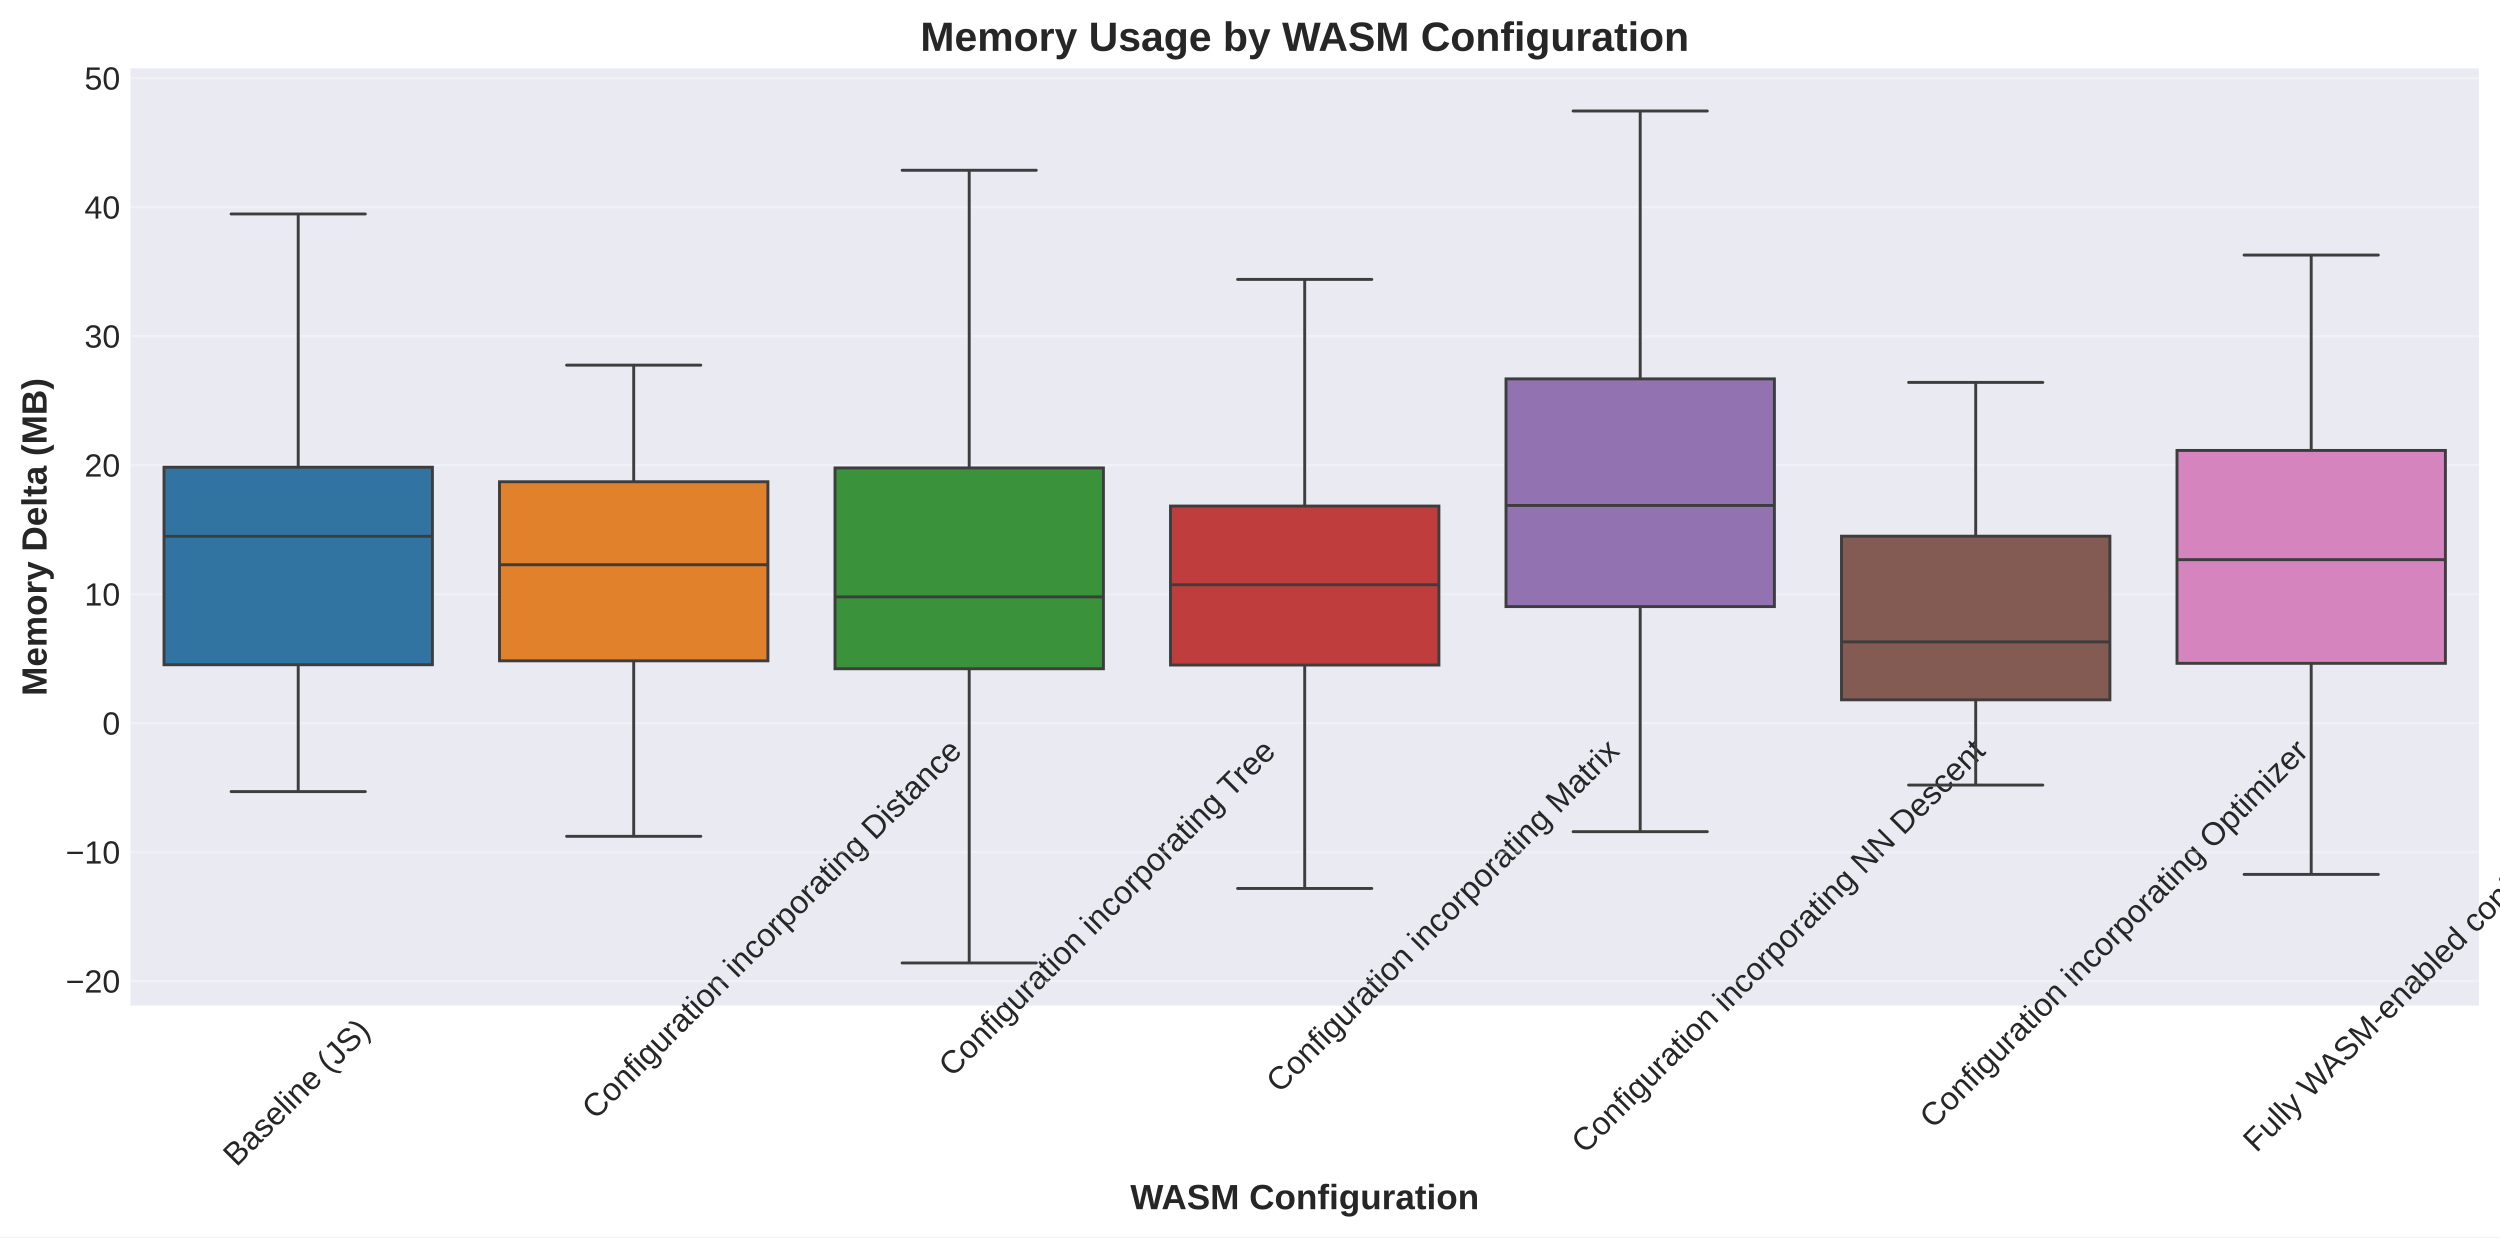
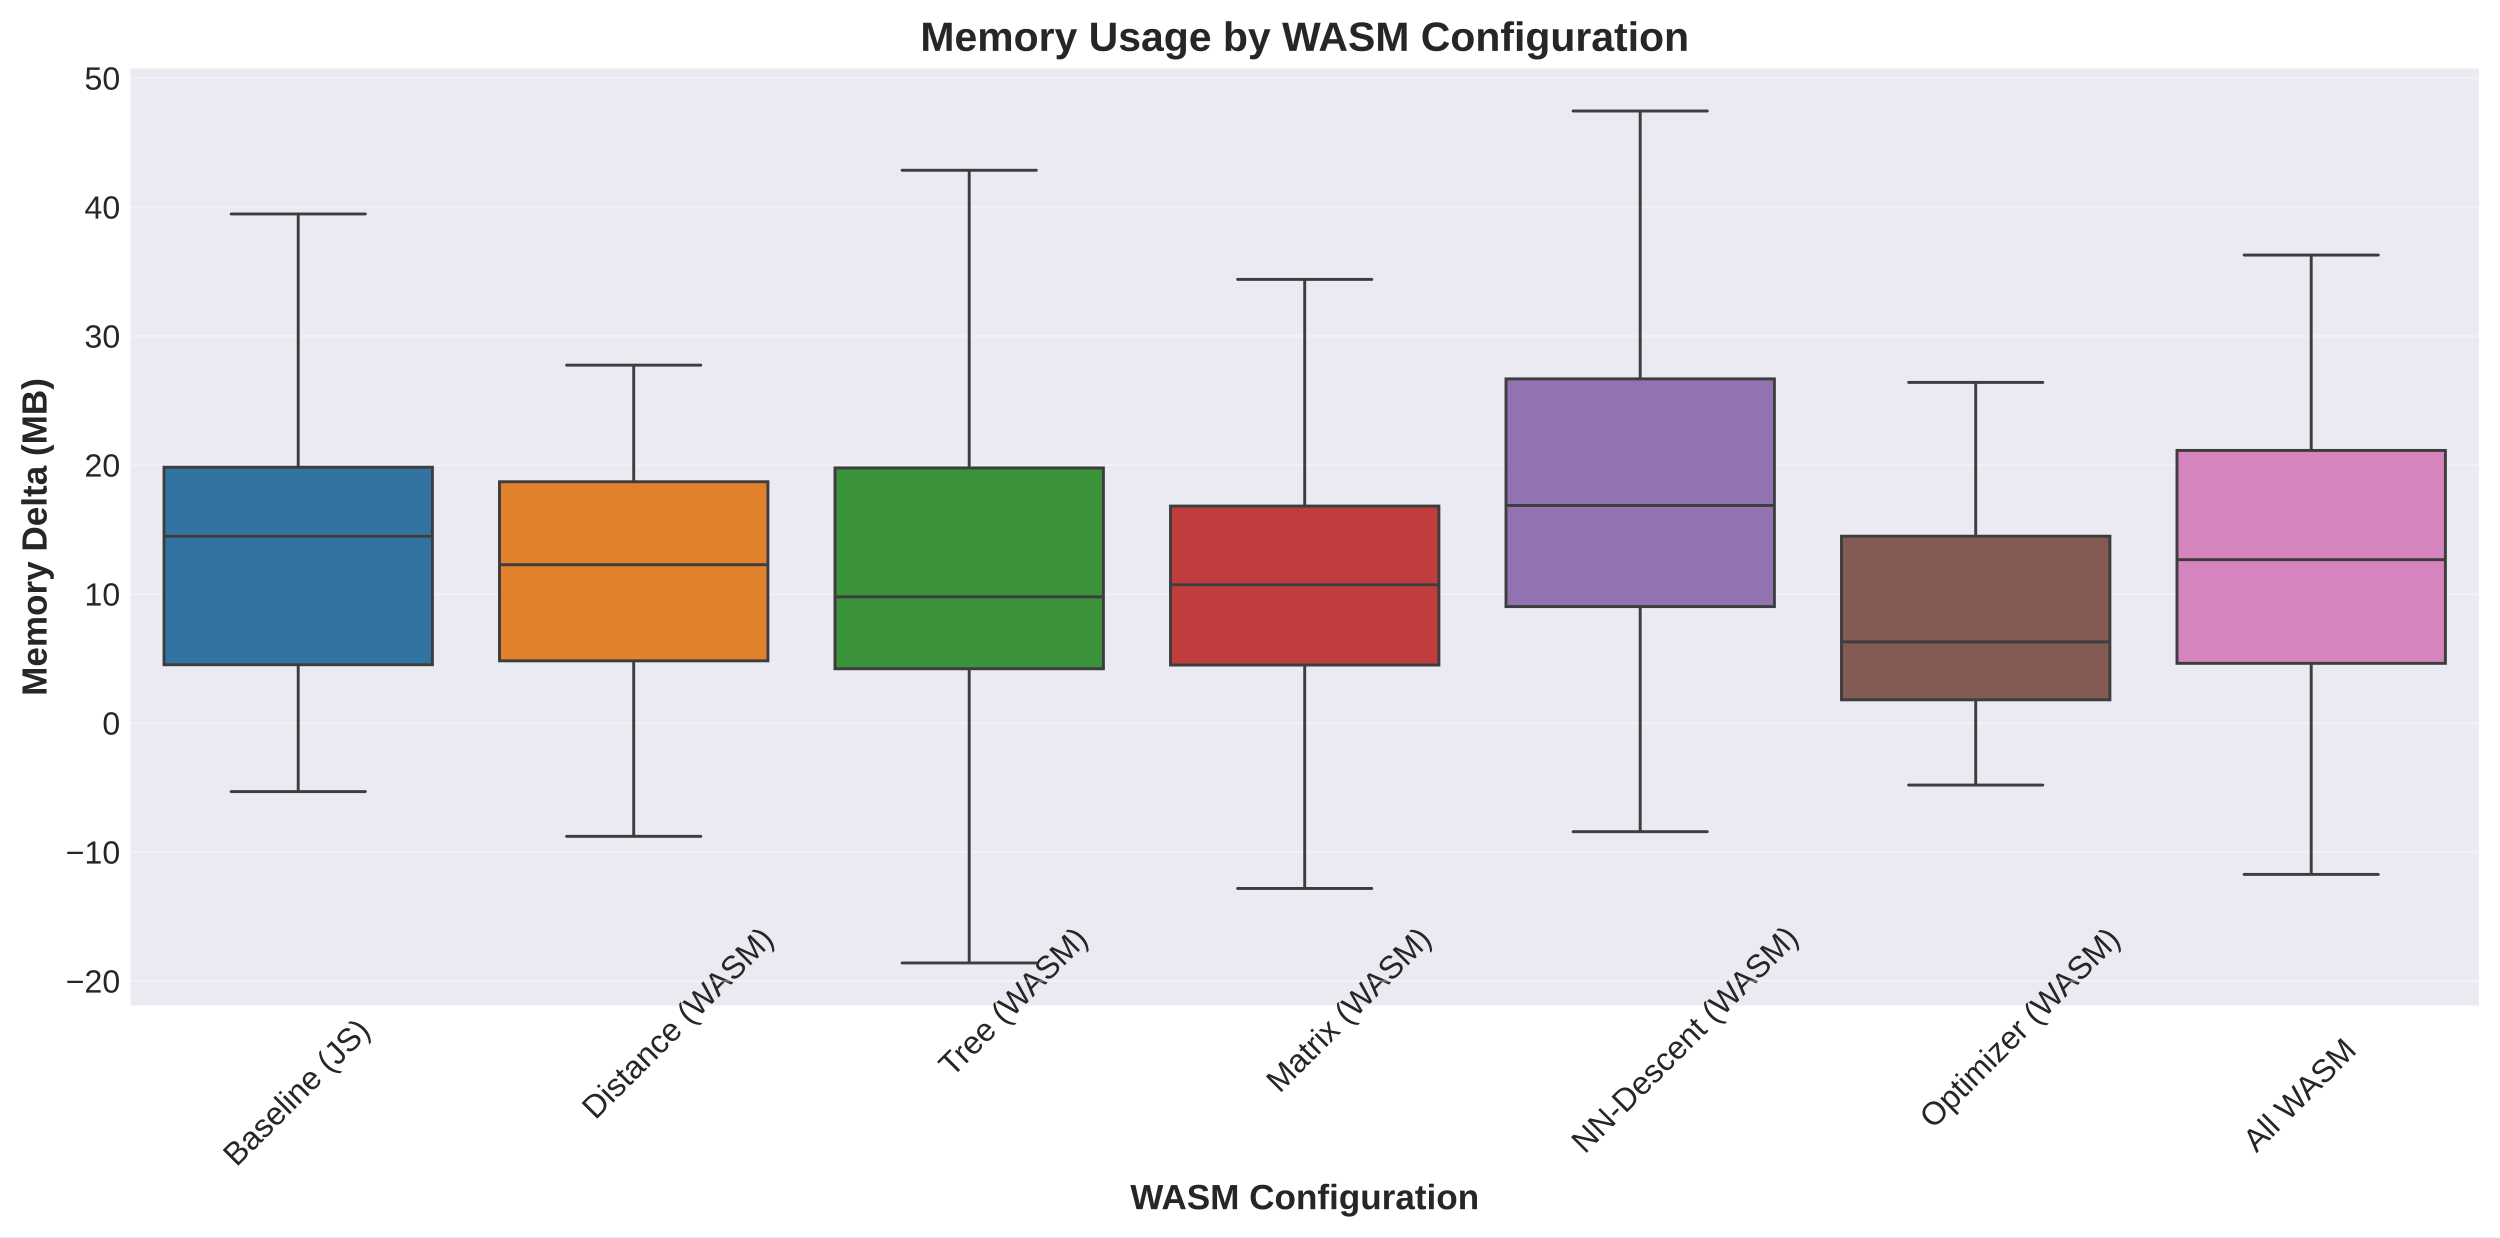
<svg xmlns="http://www.w3.org/2000/svg" width="855.051pt" height="423.132pt" viewBox="0 0 855.051 423.132" version="1.1">
  <defs>
    <style type="text/css">*{stroke-linejoin: round; stroke-linecap: butt}</style>
  </defs>
  <g id="figure_1">
    <g id="patch_1">
      <path d="M 0 423.132  L 855.051 423.132  L 855.051 -0  L 0 -0  z " style="fill: #ffffff" />
    </g>
    <g id="axes_1">
      <g id="patch_2">
        <path d="M 44.62 343.922  L 847.851 343.922  L 847.851 23.392  L 44.62 23.392  z " style="fill: #eaeaf2" />
      </g>
      <g id="matplotlib.axis_1">
        <g id="xtick_1">
          <g id="line2d_1" />
          <g id="text_1">
            <text style="font-size: 11px; font-family: 'Arial', 'Liberation Sans', 'DejaVu Sans', 'Bitstream Vera Sans', sans-serif; fill: #262626" transform="translate(80.87956 399.3372) rotate(-45)">Baseline (JS)</text>
          </g>
        </g>
        <g id="xtick_2">
          <g id="line2d_2" />
          <g id="text_2">
-             <text style="font-size: 11px; font-family: 'Arial', 'Liberation Sans', 'DejaVu Sans', 'Bitstream Vera Sans', sans-serif; fill: #262626" transform="translate(203.6214 383.2498) rotate(-45)">Configuration incorporating Distance</text>
+             <text style="font-size: 11px; font-family: 'Arial', 'Liberation Sans', 'DejaVu Sans', 'Bitstream Vera Sans', sans-serif; fill: #262626" transform="translate(203.6214 383.2498) rotate(-45)">Distance (WASM)</text>
          </g>
        </g>
        <g id="xtick_3">
          <g id="line2d_3" />
          <g id="text_3">
-             <text style="font-size: 11px; font-family: 'Arial', 'Liberation Sans', 'DejaVu Sans', 'Bitstream Vera Sans', sans-serif; fill: #262626" transform="translate(325.6492 368.6888) rotate(-45)">Configuration incorporating Tree</text>
+             <text style="font-size: 11px; font-family: 'Arial', 'Liberation Sans', 'DejaVu Sans', 'Bitstream Vera Sans', sans-serif; fill: #262626" transform="translate(325.6492 368.6888) rotate(-45)">Tree (WASM)</text>
          </g>
        </g>
        <g id="xtick_4">
          <g id="line2d_4" />
          <g id="text_4">
-             <text style="font-size: 11px; font-family: 'Arial', 'Liberation Sans', 'DejaVu Sans', 'Bitstream Vera Sans', sans-serif; fill: #262626" transform="translate(437.6602 374.1615) rotate(-45)">Configuration incorporating Matrix</text>
+             <text style="font-size: 11px; font-family: 'Arial', 'Liberation Sans', 'DejaVu Sans', 'Bitstream Vera Sans', sans-serif; fill: #262626" transform="translate(437.6602 374.1615) rotate(-45)">Matrix (WASM)</text>
          </g>
        </g>
        <g id="xtick_5">
          <g id="line2d_5" />
          <g id="text_5">
-             <text style="font-size: 11px; font-family: 'Arial', 'Liberation Sans', 'DejaVu Sans', 'Bitstream Vera Sans', sans-serif; fill: #262626" transform="translate(542.0297 394.917) rotate(-45)">Configuration incorporating NN Descent</text>
+             <text style="font-size: 11px; font-family: 'Arial', 'Liberation Sans', 'DejaVu Sans', 'Bitstream Vera Sans', sans-serif; fill: #262626" transform="translate(542.0297 394.917) rotate(-45)">NN-Descent (WASM)</text>
          </g>
        </g>
        <g id="xtick_6">
          <g id="line2d_6" />
          <g id="text_6">
-             <text style="font-size: 11px; font-family: 'Arial', 'Liberation Sans', 'DejaVu Sans', 'Bitstream Vera Sans', sans-serif; fill: #262626" transform="translate(661.1529 386.3647) rotate(-45)">Configuration incorporating Optimizer</text>
+             <text style="font-size: 11px; font-family: 'Arial', 'Liberation Sans', 'DejaVu Sans', 'Bitstream Vera Sans', sans-serif; fill: #262626" transform="translate(661.1529 386.3647) rotate(-45)">Optimizer (WASM)</text>
          </g>
        </g>
        <g id="xtick_7">
          <g id="line2d_7" />
          <g id="text_7">
-             <text style="font-size: 11px; font-family: 'Arial', 'Liberation Sans', 'DejaVu Sans', 'Bitstream Vera Sans', sans-serif; fill: #262626" transform="translate(771.7395 394.4868) rotate(-45)">Fully WASM-enabled configuration</text>
+             <text style="font-size: 11px; font-family: 'Arial', 'Liberation Sans', 'DejaVu Sans', 'Bitstream Vera Sans', sans-serif; fill: #262626" transform="translate(771.7395 394.4868) rotate(-45)">All WASM</text>
          </g>
        </g>
        <g id="text_8">
          <text style="font-weight: 700; font-size: 12px; font-family: 'Arial', 'Liberation Sans', 'DejaVu Sans', 'Bitstream Vera Sans', sans-serif; text-anchor: middle; fill: #262626" x="446.236" y="413.564" transform="rotate(-0 446.2356 413.5637)">WASM Configuration</text>
        </g>
      </g>
      <g id="matplotlib.axis_2">
        <g id="ytick_1">
          <g id="line2d_8">
            <path d="M 44.62 335.545  L 847.851 335.545  " clip-path="url(#pf6e1b1b119)" style="fill: none; stroke: #ffffff; stroke-opacity: 0.3; stroke-width: 0.8; stroke-linecap: round" />
          </g>
          <g id="line2d_9" />
          <g id="text_9">
            <text style="font-size: 11px; font-family: 'Arial', 'Liberation Sans', 'DejaVu Sans', 'Bitstream Vera Sans', sans-serif; text-anchor: end; fill: #262626" x="41.12" y="339.482" transform="rotate(-0 41.12 339.4816)">−20</text>
          </g>
        </g>
        <g id="ytick_2">
          <g id="line2d_10">
            <path d="M 44.62 291.425  L 847.851 291.425  " clip-path="url(#pf6e1b1b119)" style="fill: none; stroke: #ffffff; stroke-opacity: 0.3; stroke-width: 0.8; stroke-linecap: round" />
          </g>
          <g id="line2d_11" />
          <g id="text_10">
            <text style="font-size: 11px; font-family: 'Arial', 'Liberation Sans', 'DejaVu Sans', 'Bitstream Vera Sans', sans-serif; text-anchor: end; fill: #262626" x="41.12" y="295.362" transform="rotate(-0 41.12 295.3619)">−10</text>
          </g>
        </g>
        <g id="ytick_3">
          <g id="line2d_12">
            <path d="M 44.62 247.305  L 847.851 247.305  " clip-path="url(#pf6e1b1b119)" style="fill: none; stroke: #ffffff; stroke-opacity: 0.3; stroke-width: 0.8; stroke-linecap: round" />
          </g>
          <g id="line2d_13" />
          <g id="text_11">
            <text style="font-size: 11px; font-family: 'Arial', 'Liberation Sans', 'DejaVu Sans', 'Bitstream Vera Sans', sans-serif; text-anchor: end; fill: #262626" x="41.12" y="251.242" transform="rotate(-0 41.12 251.2422)">0</text>
          </g>
        </g>
        <g id="ytick_4">
          <g id="line2d_14">
            <path d="M 44.62 203.186  L 847.851 203.186  " clip-path="url(#pf6e1b1b119)" style="fill: none; stroke: #ffffff; stroke-opacity: 0.3; stroke-width: 0.8; stroke-linecap: round" />
          </g>
          <g id="line2d_15" />
          <g id="text_12">
            <text style="font-size: 11px; font-family: 'Arial', 'Liberation Sans', 'DejaVu Sans', 'Bitstream Vera Sans', sans-serif; text-anchor: end; fill: #262626" x="41.12" y="207.123" transform="rotate(-0 41.12 207.1225)">10</text>
          </g>
        </g>
        <g id="ytick_5">
          <g id="line2d_16">
            <path d="M 44.62 159.066  L 847.851 159.066  " clip-path="url(#pf6e1b1b119)" style="fill: none; stroke: #ffffff; stroke-opacity: 0.3; stroke-width: 0.8; stroke-linecap: round" />
          </g>
          <g id="line2d_17" />
          <g id="text_13">
            <text style="font-size: 11px; font-family: 'Arial', 'Liberation Sans', 'DejaVu Sans', 'Bitstream Vera Sans', sans-serif; text-anchor: end; fill: #262626" x="41.12" y="163.003" transform="rotate(-0 41.12 163.0029)">20</text>
          </g>
        </g>
        <g id="ytick_6">
          <g id="line2d_18">
            <path d="M 44.62 114.946  L 847.851 114.946  " clip-path="url(#pf6e1b1b119)" style="fill: none; stroke: #ffffff; stroke-opacity: 0.3; stroke-width: 0.8; stroke-linecap: round" />
          </g>
          <g id="line2d_19" />
          <g id="text_14">
            <text style="font-size: 11px; font-family: 'Arial', 'Liberation Sans', 'DejaVu Sans', 'Bitstream Vera Sans', sans-serif; text-anchor: end; fill: #262626" x="41.12" y="118.883" transform="rotate(-0 41.12 118.8832)">30</text>
          </g>
        </g>
        <g id="ytick_7">
          <g id="line2d_20">
            <path d="M 44.62 70.827  L 847.851 70.827  " clip-path="url(#pf6e1b1b119)" style="fill: none; stroke: #ffffff; stroke-opacity: 0.3; stroke-width: 0.8; stroke-linecap: round" />
          </g>
          <g id="line2d_21" />
          <g id="text_15">
            <text style="font-size: 11px; font-family: 'Arial', 'Liberation Sans', 'DejaVu Sans', 'Bitstream Vera Sans', sans-serif; text-anchor: end; fill: #262626" x="41.12" y="74.763" transform="rotate(-0 41.12 74.76349)">40</text>
          </g>
        </g>
        <g id="ytick_8">
          <g id="line2d_22">
            <path d="M 44.62 26.707  L 847.851 26.707  " clip-path="url(#pf6e1b1b119)" style="fill: none; stroke: #ffffff; stroke-opacity: 0.3; stroke-width: 0.8; stroke-linecap: round" />
          </g>
          <g id="line2d_23" />
          <g id="text_16">
            <text style="font-size: 11px; font-family: 'Arial', 'Liberation Sans', 'DejaVu Sans', 'Bitstream Vera Sans', sans-serif; text-anchor: end; fill: #262626" x="41.12" y="30.644" transform="rotate(-0 41.12 30.64381)">50</text>
          </g>
        </g>
        <g id="text_17">
          <text style="font-weight: 700; font-size: 12px; font-family: 'Arial', 'Liberation Sans', 'DejaVu Sans', 'Bitstream Vera Sans', sans-serif; text-anchor: middle; fill: #262626" x="15.936" y="183.657" transform="rotate(-90 15.93562 183.6566)">Memory Delta (MB)</text>
        </g>
      </g>
      <g id="patch_3">
        <path d="M 56.095 227.355  L 147.893 227.355  L 147.893 159.802  L 56.095 159.802  L 56.095 227.355  z " clip-path="url(#pf6e1b1b119)" style="fill: #3274a1; stroke: #3d3d3d; stroke-linejoin: miter" />
      </g>
      <g id="line2d_24">
        <path d="M 101.994 227.355  L 101.994 270.735  " clip-path="url(#pf6e1b1b119)" style="fill: none; stroke: #3d3d3d" />
      </g>
      <g id="line2d_25">
        <path d="M 101.994 159.802  L 101.994 73.181  " clip-path="url(#pf6e1b1b119)" style="fill: none; stroke: #3d3d3d" />
      </g>
      <g id="line2d_26">
        <path d="M 79.044 270.735  L 124.943 270.735  " clip-path="url(#pf6e1b1b119)" style="fill: none; stroke: #3d3d3d; stroke-linecap: round" />
      </g>
      <g id="line2d_27">
        <path d="M 79.044 73.181  L 124.943 73.181  " clip-path="url(#pf6e1b1b119)" style="fill: none; stroke: #3d3d3d; stroke-linecap: round" />
      </g>
      <g id="patch_4">
        <path d="M 170.842 226.016  L 262.64 226.016  L 262.64 164.765  L 170.842 164.765  L 170.842 226.016  z " clip-path="url(#pf6e1b1b119)" style="fill: #e1812c; stroke: #3d3d3d; stroke-linejoin: miter" />
      </g>
      <g id="line2d_28">
        <path d="M 216.741 226.016  L 216.741 286.039  " clip-path="url(#pf6e1b1b119)" style="fill: none; stroke: #3d3d3d" />
      </g>
      <g id="line2d_29">
        <path d="M 216.741 164.765  L 216.741 124.892  " clip-path="url(#pf6e1b1b119)" style="fill: none; stroke: #3d3d3d" />
      </g>
      <g id="line2d_30">
        <path d="M 193.792 286.039  L 239.69 286.039  " clip-path="url(#pf6e1b1b119)" style="fill: none; stroke: #3d3d3d; stroke-linecap: round" />
      </g>
      <g id="line2d_31">
        <path d="M 193.792 124.892  L 239.69 124.892  " clip-path="url(#pf6e1b1b119)" style="fill: none; stroke: #3d3d3d; stroke-linecap: round" />
      </g>
      <g id="patch_5">
        <path d="M 285.589 228.727  L 377.387 228.727  L 377.387 160.043  L 285.589 160.043  L 285.589 228.727  z " clip-path="url(#pf6e1b1b119)" style="fill: #3a923a; stroke: #3d3d3d; stroke-linejoin: miter" />
      </g>
      <g id="line2d_32">
        <path d="M 331.488 228.727  L 331.488 329.352  " clip-path="url(#pf6e1b1b119)" style="fill: none; stroke: #3d3d3d" />
      </g>
      <g id="line2d_33">
        <path d="M 331.488 160.043  L 331.488 58.228  " clip-path="url(#pf6e1b1b119)" style="fill: none; stroke: #3d3d3d" />
      </g>
      <g id="line2d_34">
        <path d="M 308.539 329.352  L 354.438 329.352  " clip-path="url(#pf6e1b1b119)" style="fill: none; stroke: #3d3d3d; stroke-linecap: round" />
      </g>
      <g id="line2d_35">
        <path d="M 308.539 58.228  L 354.438 58.228  " clip-path="url(#pf6e1b1b119)" style="fill: none; stroke: #3d3d3d; stroke-linecap: round" />
      </g>
      <g id="patch_6">
        <path d="M 400.337 227.453  L 492.135 227.453  L 492.135 173.082  L 400.337 173.082  L 400.337 227.453  z " clip-path="url(#pf6e1b1b119)" style="fill: #c03d3e; stroke: #3d3d3d; stroke-linejoin: miter" />
      </g>
      <g id="line2d_36">
        <path d="M 446.236 227.453  L 446.236 303.868  " clip-path="url(#pf6e1b1b119)" style="fill: none; stroke: #3d3d3d" />
      </g>
      <g id="line2d_37">
        <path d="M 446.236 173.082  L 446.236 95.567  " clip-path="url(#pf6e1b1b119)" style="fill: none; stroke: #3d3d3d" />
      </g>
      <g id="line2d_38">
        <path d="M 423.286 303.868  L 469.185 303.868  " clip-path="url(#pf6e1b1b119)" style="fill: none; stroke: #3d3d3d; stroke-linecap: round" />
      </g>
      <g id="line2d_39">
        <path d="M 423.286 95.567  L 469.185 95.567  " clip-path="url(#pf6e1b1b119)" style="fill: none; stroke: #3d3d3d; stroke-linecap: round" />
      </g>
      <g id="patch_7">
        <path d="M 515.084 207.467  L 606.882 207.467  L 606.882 129.583  L 515.084 129.583  L 515.084 207.467  z " clip-path="url(#pf6e1b1b119)" style="fill: #9372b2; stroke: #3d3d3d; stroke-linejoin: miter" />
      </g>
      <g id="line2d_40">
        <path d="M 560.983 207.467  L 560.983 284.453  " clip-path="url(#pf6e1b1b119)" style="fill: none; stroke: #3d3d3d" />
      </g>
      <g id="line2d_41">
        <path d="M 560.983 129.583  L 560.983 37.961  " clip-path="url(#pf6e1b1b119)" style="fill: none; stroke: #3d3d3d" />
      </g>
      <g id="line2d_42">
        <path d="M 538.033 284.453  L 583.932 284.453  " clip-path="url(#pf6e1b1b119)" style="fill: none; stroke: #3d3d3d; stroke-linecap: round" />
      </g>
      <g id="line2d_43">
        <path d="M 538.033 37.961  L 583.932 37.961  " clip-path="url(#pf6e1b1b119)" style="fill: none; stroke: #3d3d3d; stroke-linecap: round" />
      </g>
      <g id="patch_8">
        <path d="M 629.831 239.352  L 721.629 239.352  L 721.629 183.391  L 629.831 183.391  L 629.831 239.352  z " clip-path="url(#pf6e1b1b119)" style="fill: #845b53; stroke: #3d3d3d; stroke-linejoin: miter" />
      </g>
      <g id="line2d_44">
        <path d="M 675.73 239.352  L 675.73 268.513  " clip-path="url(#pf6e1b1b119)" style="fill: none; stroke: #3d3d3d" />
      </g>
      <g id="line2d_45">
        <path d="M 675.73 183.391  L 675.73 130.796  " clip-path="url(#pf6e1b1b119)" style="fill: none; stroke: #3d3d3d" />
      </g>
      <g id="line2d_46">
        <path d="M 652.781 268.513  L 698.68 268.513  " clip-path="url(#pf6e1b1b119)" style="fill: none; stroke: #3d3d3d; stroke-linecap: round" />
      </g>
      <g id="line2d_47">
        <path d="M 652.781 130.796  L 698.68 130.796  " clip-path="url(#pf6e1b1b119)" style="fill: none; stroke: #3d3d3d; stroke-linecap: round" />
      </g>
      <g id="patch_9">
        <path d="M 744.579 226.873  L 836.377 226.873  L 836.377 154.059  L 744.579 154.059  L 744.579 226.873  z " clip-path="url(#pf6e1b1b119)" style="fill: #d684bd; stroke: #3d3d3d; stroke-linejoin: miter" />
      </g>
      <g id="line2d_48">
        <path d="M 790.478 226.873  L 790.478 299.071  " clip-path="url(#pf6e1b1b119)" style="fill: none; stroke: #3d3d3d" />
      </g>
      <g id="line2d_49">
        <path d="M 790.478 154.059  L 790.478 87.233  " clip-path="url(#pf6e1b1b119)" style="fill: none; stroke: #3d3d3d" />
      </g>
      <g id="line2d_50">
        <path d="M 767.528 299.071  L 813.427 299.071  " clip-path="url(#pf6e1b1b119)" style="fill: none; stroke: #3d3d3d; stroke-linecap: round" />
      </g>
      <g id="line2d_51">
        <path d="M 767.528 87.233  L 813.427 87.233  " clip-path="url(#pf6e1b1b119)" style="fill: none; stroke: #3d3d3d; stroke-linecap: round" />
      </g>
      <g id="line2d_52">
        <path d="M 56.095 183.427  L 147.893 183.427  " clip-path="url(#pf6e1b1b119)" style="fill: none; stroke: #3d3d3d" />
      </g>
      <g id="line2d_53">
        <path d="M 170.842 193.148  L 262.64 193.148  " clip-path="url(#pf6e1b1b119)" style="fill: none; stroke: #3d3d3d" />
      </g>
      <g id="line2d_54">
        <path d="M 285.589 204.139  L 377.387 204.139  " clip-path="url(#pf6e1b1b119)" style="fill: none; stroke: #3d3d3d" />
      </g>
      <g id="line2d_55">
        <path d="M 400.337 200.003  L 492.135 200.003  " clip-path="url(#pf6e1b1b119)" style="fill: none; stroke: #3d3d3d" />
      </g>
      <g id="line2d_56">
        <path d="M 515.084 172.874  L 606.882 172.874  " clip-path="url(#pf6e1b1b119)" style="fill: none; stroke: #3d3d3d" />
      </g>
      <g id="line2d_57">
        <path d="M 629.831 219.536  L 721.629 219.536  " clip-path="url(#pf6e1b1b119)" style="fill: none; stroke: #3d3d3d" />
      </g>
      <g id="line2d_58">
        <path d="M 744.579 191.416  L 836.377 191.416  " clip-path="url(#pf6e1b1b119)" style="fill: none; stroke: #3d3d3d" />
      </g>
      <g id="patch_10">
        <path d="M 44.62 343.922  L 44.62 23.392  " style="fill: none" />
      </g>
      <g id="patch_11">
        <path d="M 847.851 343.922  L 847.851 23.392  " style="fill: none" />
      </g>
      <g id="patch_12">
        <path d="M 44.62 343.922  L 847.851 343.922  " style="fill: none" />
      </g>
      <g id="patch_13">
        <path d="M 44.62 23.392  L 847.851 23.392  " style="fill: none" />
      </g>
      <g id="text_18">
        <text style="font-weight: 700; font-size: 14px; font-family: 'Arial', 'Liberation Sans', 'DejaVu Sans', 'Bitstream Vera Sans', sans-serif; text-anchor: middle; fill: #262626" x="446.236" y="17.392" transform="rotate(-0 446.2356 17.39156)">Memory Usage by WASM Configuration</text>
      </g>
    </g>
  </g>
  <defs>
    <clipPath id="pf6e1b1b119">
      <rect x="44.62" y="23.392" width="803.231" height="320.53" />
    </clipPath>
  </defs>
</svg>
